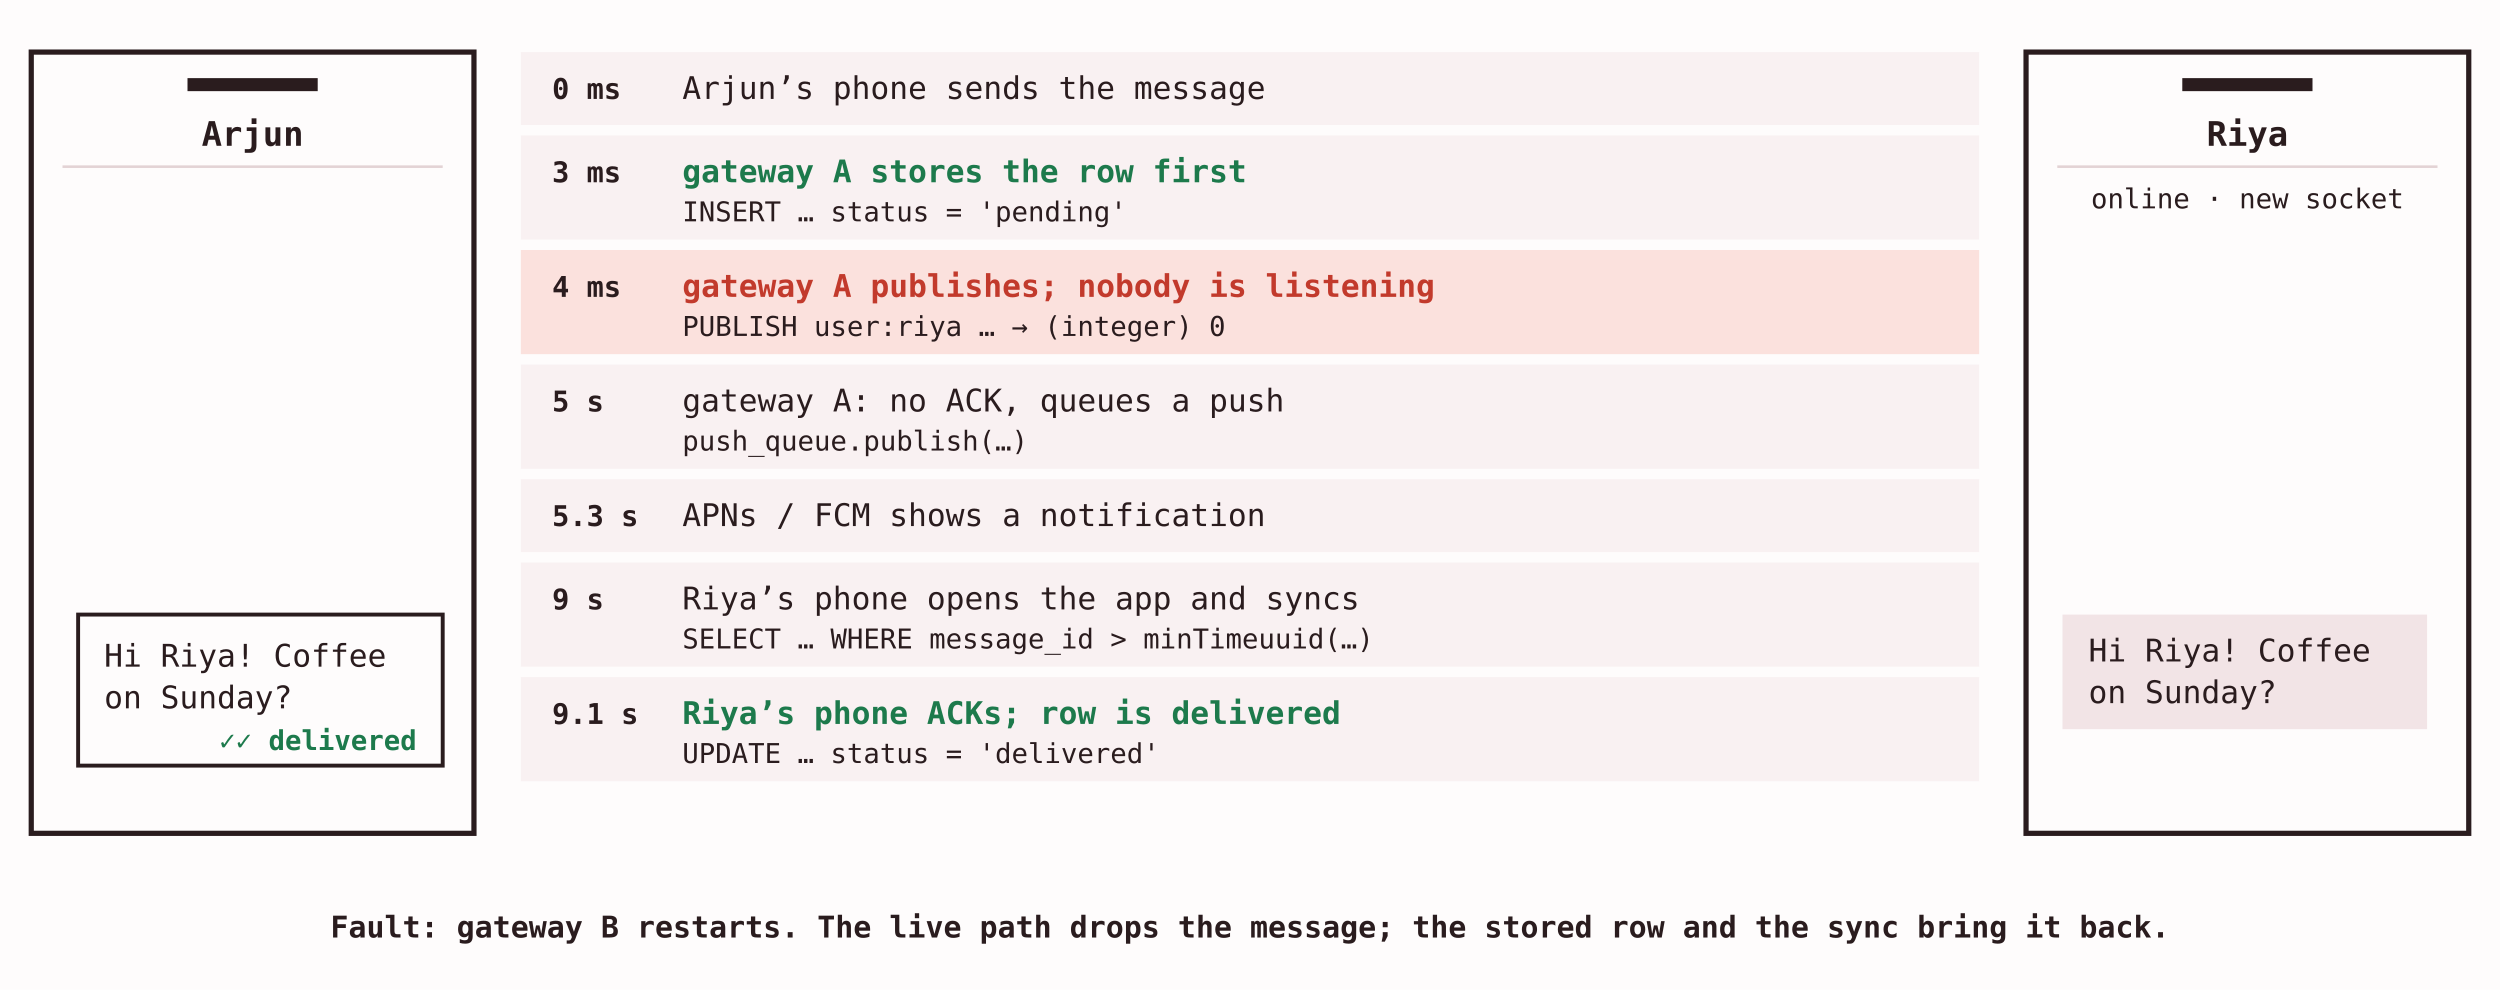
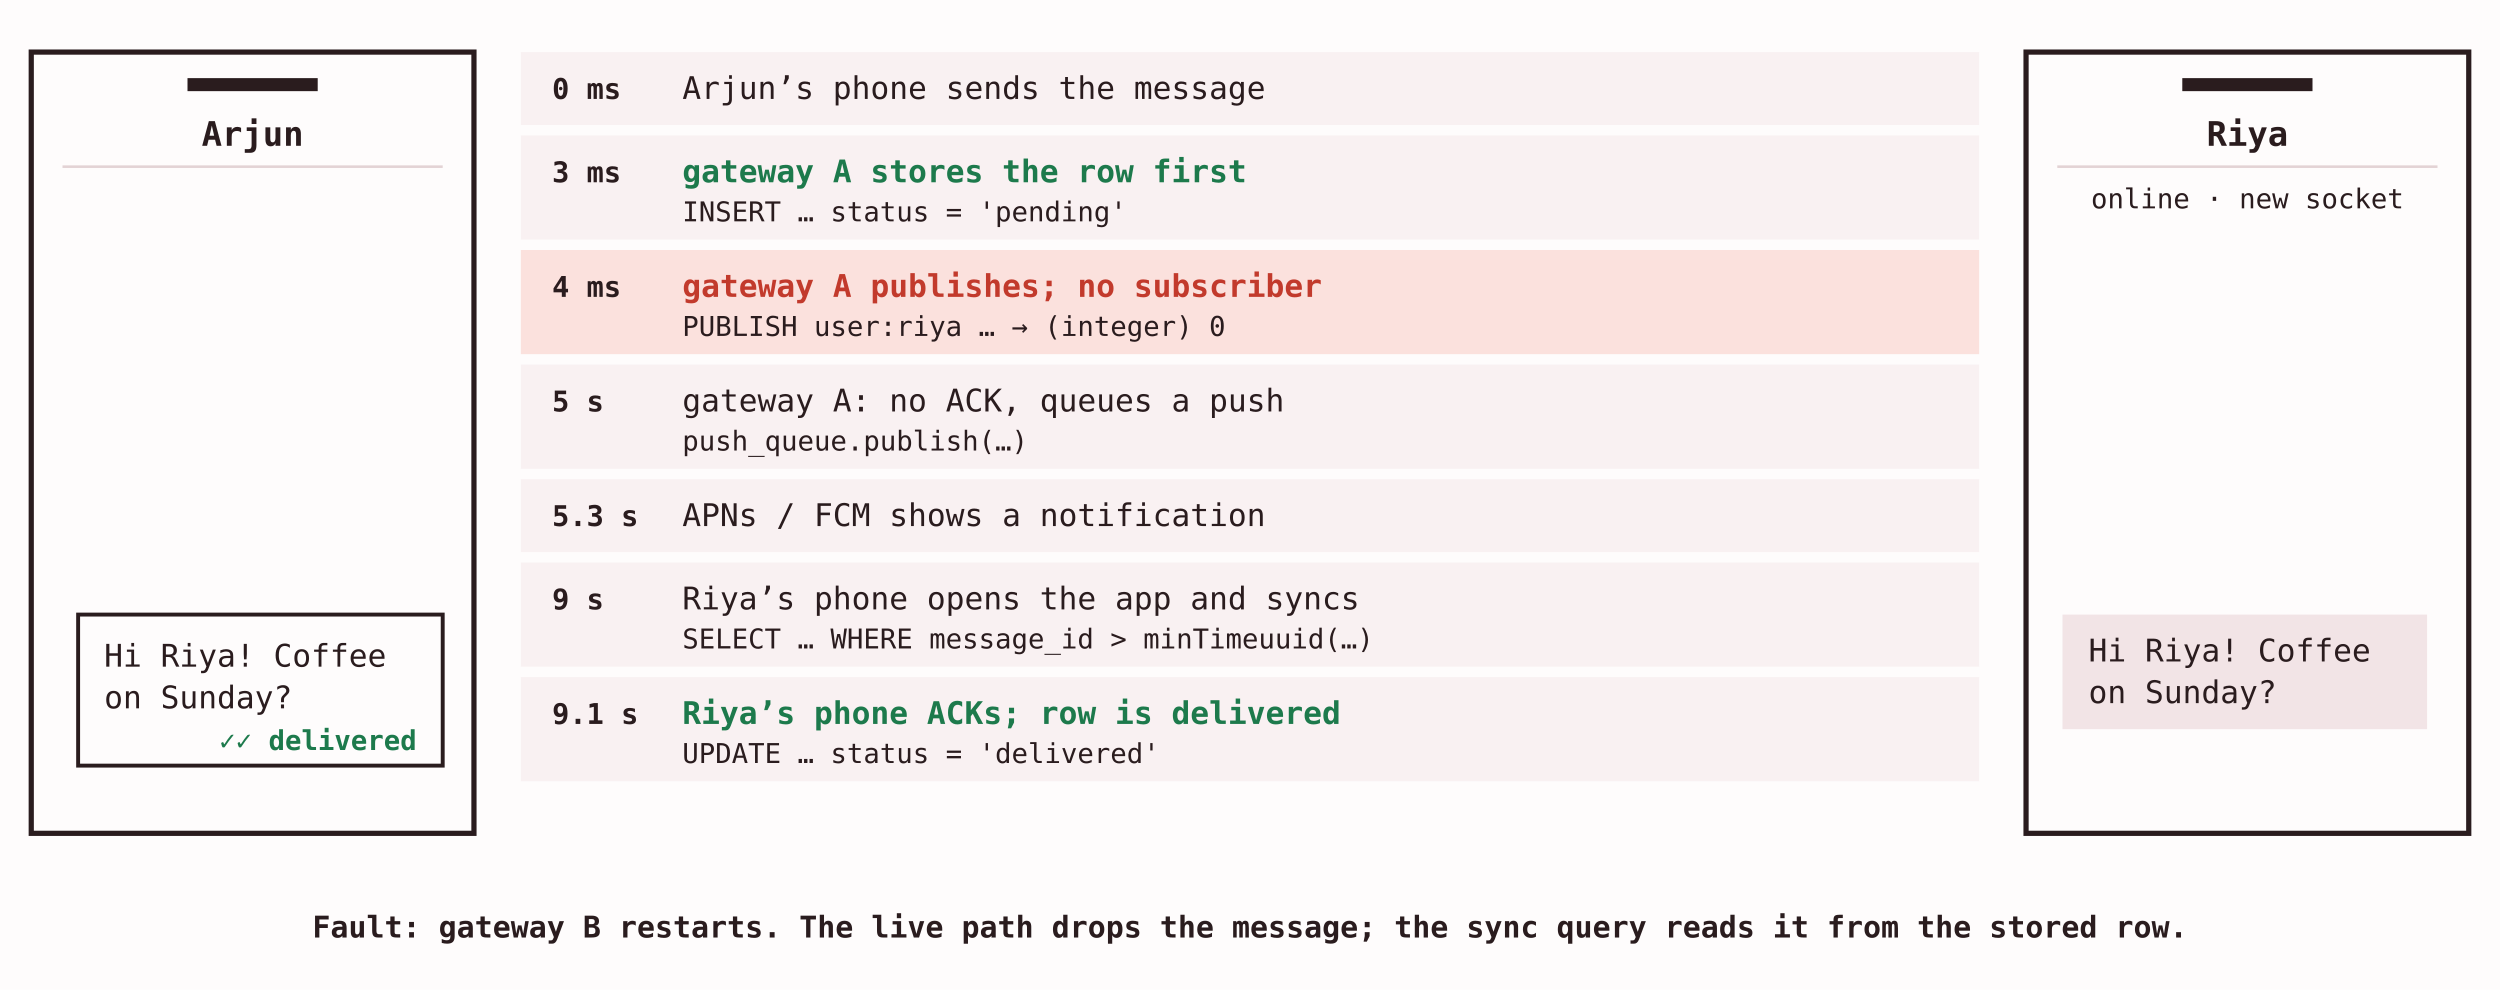
<svg xmlns="http://www.w3.org/2000/svg" viewBox="0 0 960 380" font-family="ui-monospace, Menlo, Consolas, monospace">
  <rect width="960" height="380" fill="#fefcfc" />
  <rect x="12" y="20" width="170" height="300" fill="#fefcfc" stroke="#2a1c1e" stroke-width="2" />
  <rect x="72" y="30" width="50" height="5" fill="#2a1c1e" />
  <text x="97" y="56" font-size="13" font-weight="750" fill="#2a1c1e" text-anchor="middle">Arjun</text>
  <line x1="24" x2="170" y1="64" y2="64" stroke="#e3d3d5" />
  <text x="97" y="80" font-size="10.5" font-weight="400" fill="#2a1c1e" text-anchor="middle" />
  <rect x="30" y="236" width="140" height="58" fill="#fefcfc" stroke="#2a1c1e" stroke-width="1.5" />
  <text x="40" y="256" font-size="12" font-weight="400" fill="#2a1c1e" text-anchor="start">Hi Riya! Coffee</text>
  <text x="40" y="272" font-size="12" font-weight="400" fill="#2a1c1e" text-anchor="start">on Sunday?</text>
  <text x="160" y="288" font-size="10.5" font-weight="700" fill="#1d7a4c" text-anchor="end">✓✓ delivered</text>
  <rect x="778" y="20" width="170" height="300" fill="#fefcfc" stroke="#2a1c1e" stroke-width="2" />
  <rect x="838" y="30" width="50" height="5" fill="#2a1c1e" />
  <text x="863" y="56" font-size="13" font-weight="750" fill="#2a1c1e" text-anchor="middle">Riya</text>
  <line x1="790" x2="936" y1="64" y2="64" stroke="#e3d3d5" />
  <text x="863" y="80" font-size="10.5" font-weight="400" fill="#2a1c1e" text-anchor="middle">online · new socket</text>
  <rect x="792" y="236" width="140" height="44" fill="#f2e4e6" />
  <text x="802" y="254" font-size="12" font-weight="400" fill="#2a1c1e" text-anchor="start">Hi Riya! Coffee</text>
  <text x="802" y="270" font-size="12" font-weight="400" fill="#2a1c1e" text-anchor="start">on Sunday?</text>
  <rect x="200" y="20" width="560" height="28" fill="#f9f1f2" />
  <text x="212" y="38" font-size="11" font-weight="700" fill="#2a1c1e" text-anchor="start">0 ms</text>
  <text x="262" y="38" font-size="12" font-weight="400" fill="#2a1c1e" text-anchor="start">Arjun’s phone sends the message</text>
  <rect x="200" y="52" width="560" height="40" fill="#f9f1f2" />
  <text x="212" y="70" font-size="11" font-weight="700" fill="#2a1c1e" text-anchor="start">3 ms</text>
  <text x="262" y="70" font-size="12" font-weight="700" fill="#1d7a4c" text-anchor="start">gateway A stores the row first</text>
  <text x="262" y="85" font-size="10.5" font-weight="400" fill="#2a1c1e" text-anchor="start" font-family="ui-monospace, Menlo, Consolas, monospace">INSERT … status = 'pending'</text>
  <rect x="200" y="96" width="560" height="40" fill="#fbe1dd" />
  <text x="212" y="114" font-size="11" font-weight="700" fill="#2a1c1e" text-anchor="start">4 ms</text>
-   <text x="262" y="114" font-size="12" font-weight="700" fill="#c23a2c" text-anchor="start">gateway A publishes; nobody is listening</text>
+   <text x="262" y="114" font-size="12" font-weight="700" fill="#c23a2c" text-anchor="start">gateway A publishes; no subscriber</text>
  <text x="262" y="129" font-size="10.5" font-weight="400" fill="#2a1c1e" text-anchor="start" font-family="ui-monospace, Menlo, Consolas, monospace">PUBLISH user:riya … → (integer) 0</text>
  <rect x="200" y="140" width="560" height="40" fill="#f9f1f2" />
  <text x="212" y="158" font-size="11" font-weight="700" fill="#2a1c1e" text-anchor="start">5 s</text>
  <text x="262" y="158" font-size="12" font-weight="400" fill="#2a1c1e" text-anchor="start">gateway A: no ACK, queues a push</text>
  <text x="262" y="173" font-size="10.5" font-weight="400" fill="#2a1c1e" text-anchor="start" font-family="ui-monospace, Menlo, Consolas, monospace">push_queue.publish(…)</text>
  <rect x="200" y="184" width="560" height="28" fill="#f9f1f2" />
  <text x="212" y="202" font-size="11" font-weight="700" fill="#2a1c1e" text-anchor="start">5.3 s</text>
  <text x="262" y="202" font-size="12" font-weight="400" fill="#2a1c1e" text-anchor="start">APNs / FCM shows a notification</text>
  <rect x="200" y="216" width="560" height="40" fill="#f9f1f2" />
  <text x="212" y="234" font-size="11" font-weight="700" fill="#2a1c1e" text-anchor="start">9 s</text>
  <text x="262" y="234" font-size="12" font-weight="400" fill="#2a1c1e" text-anchor="start">Riya’s phone opens the app and syncs</text>
  <text x="262" y="249" font-size="10.5" font-weight="400" fill="#2a1c1e" text-anchor="start" font-family="ui-monospace, Menlo, Consolas, monospace">SELECT … WHERE message_id &gt; minTimeuuid(…)</text>
  <rect x="200" y="260" width="560" height="40" fill="#f9f1f2" />
  <text x="212" y="278" font-size="11" font-weight="700" fill="#2a1c1e" text-anchor="start">9.1 s</text>
  <text x="262" y="278" font-size="12" font-weight="700" fill="#1d7a4c" text-anchor="start">Riya’s phone ACKs; row is delivered</text>
  <text x="262" y="293" font-size="10.5" font-weight="400" fill="#2a1c1e" text-anchor="start" font-family="ui-monospace, Menlo, Consolas, monospace">UPDATE … status = 'delivered'</text>
-   <text x="480" y="360" font-size="11.5" font-weight="600" fill="#2a1c1e" text-anchor="middle">Fault: gateway B restarts. The live path drops the message; the stored row and the sync bring it back.</text>
+   <text x="480" y="360" font-size="11.5" font-weight="600" fill="#2a1c1e" text-anchor="middle">Fault: gateway B restarts. The live path drops the message; the sync query reads it from the stored row.</text>
</svg>
